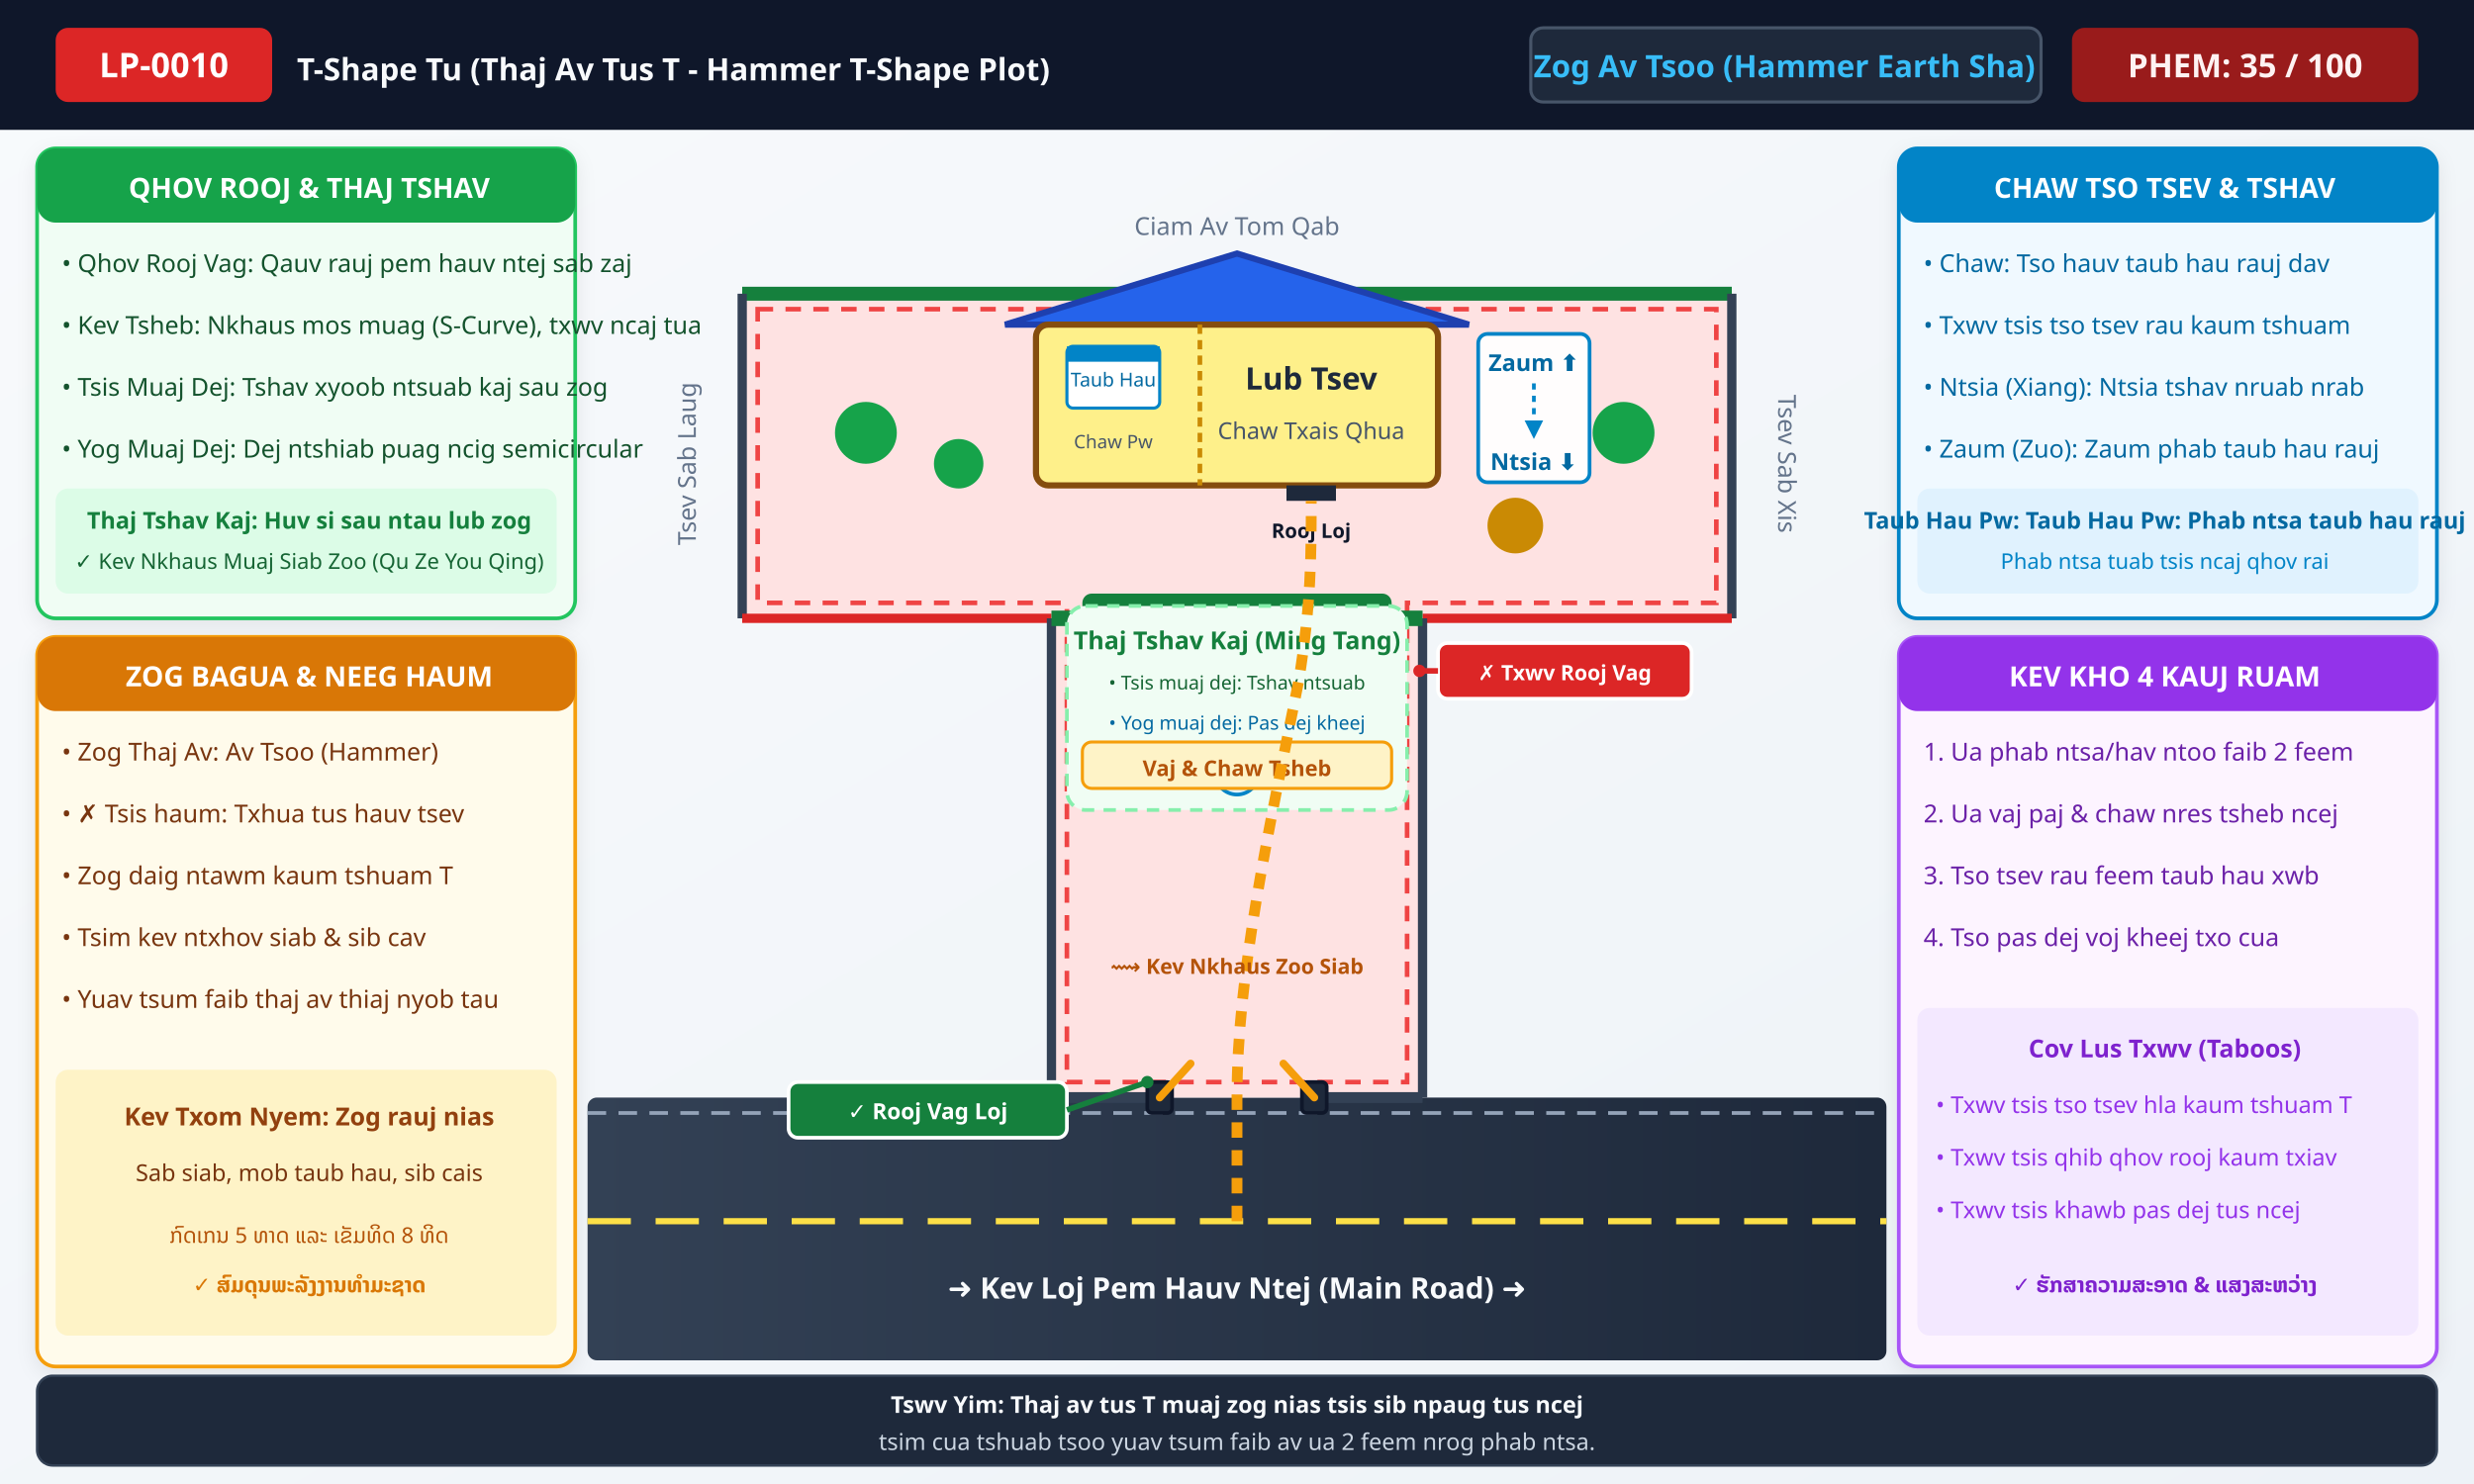
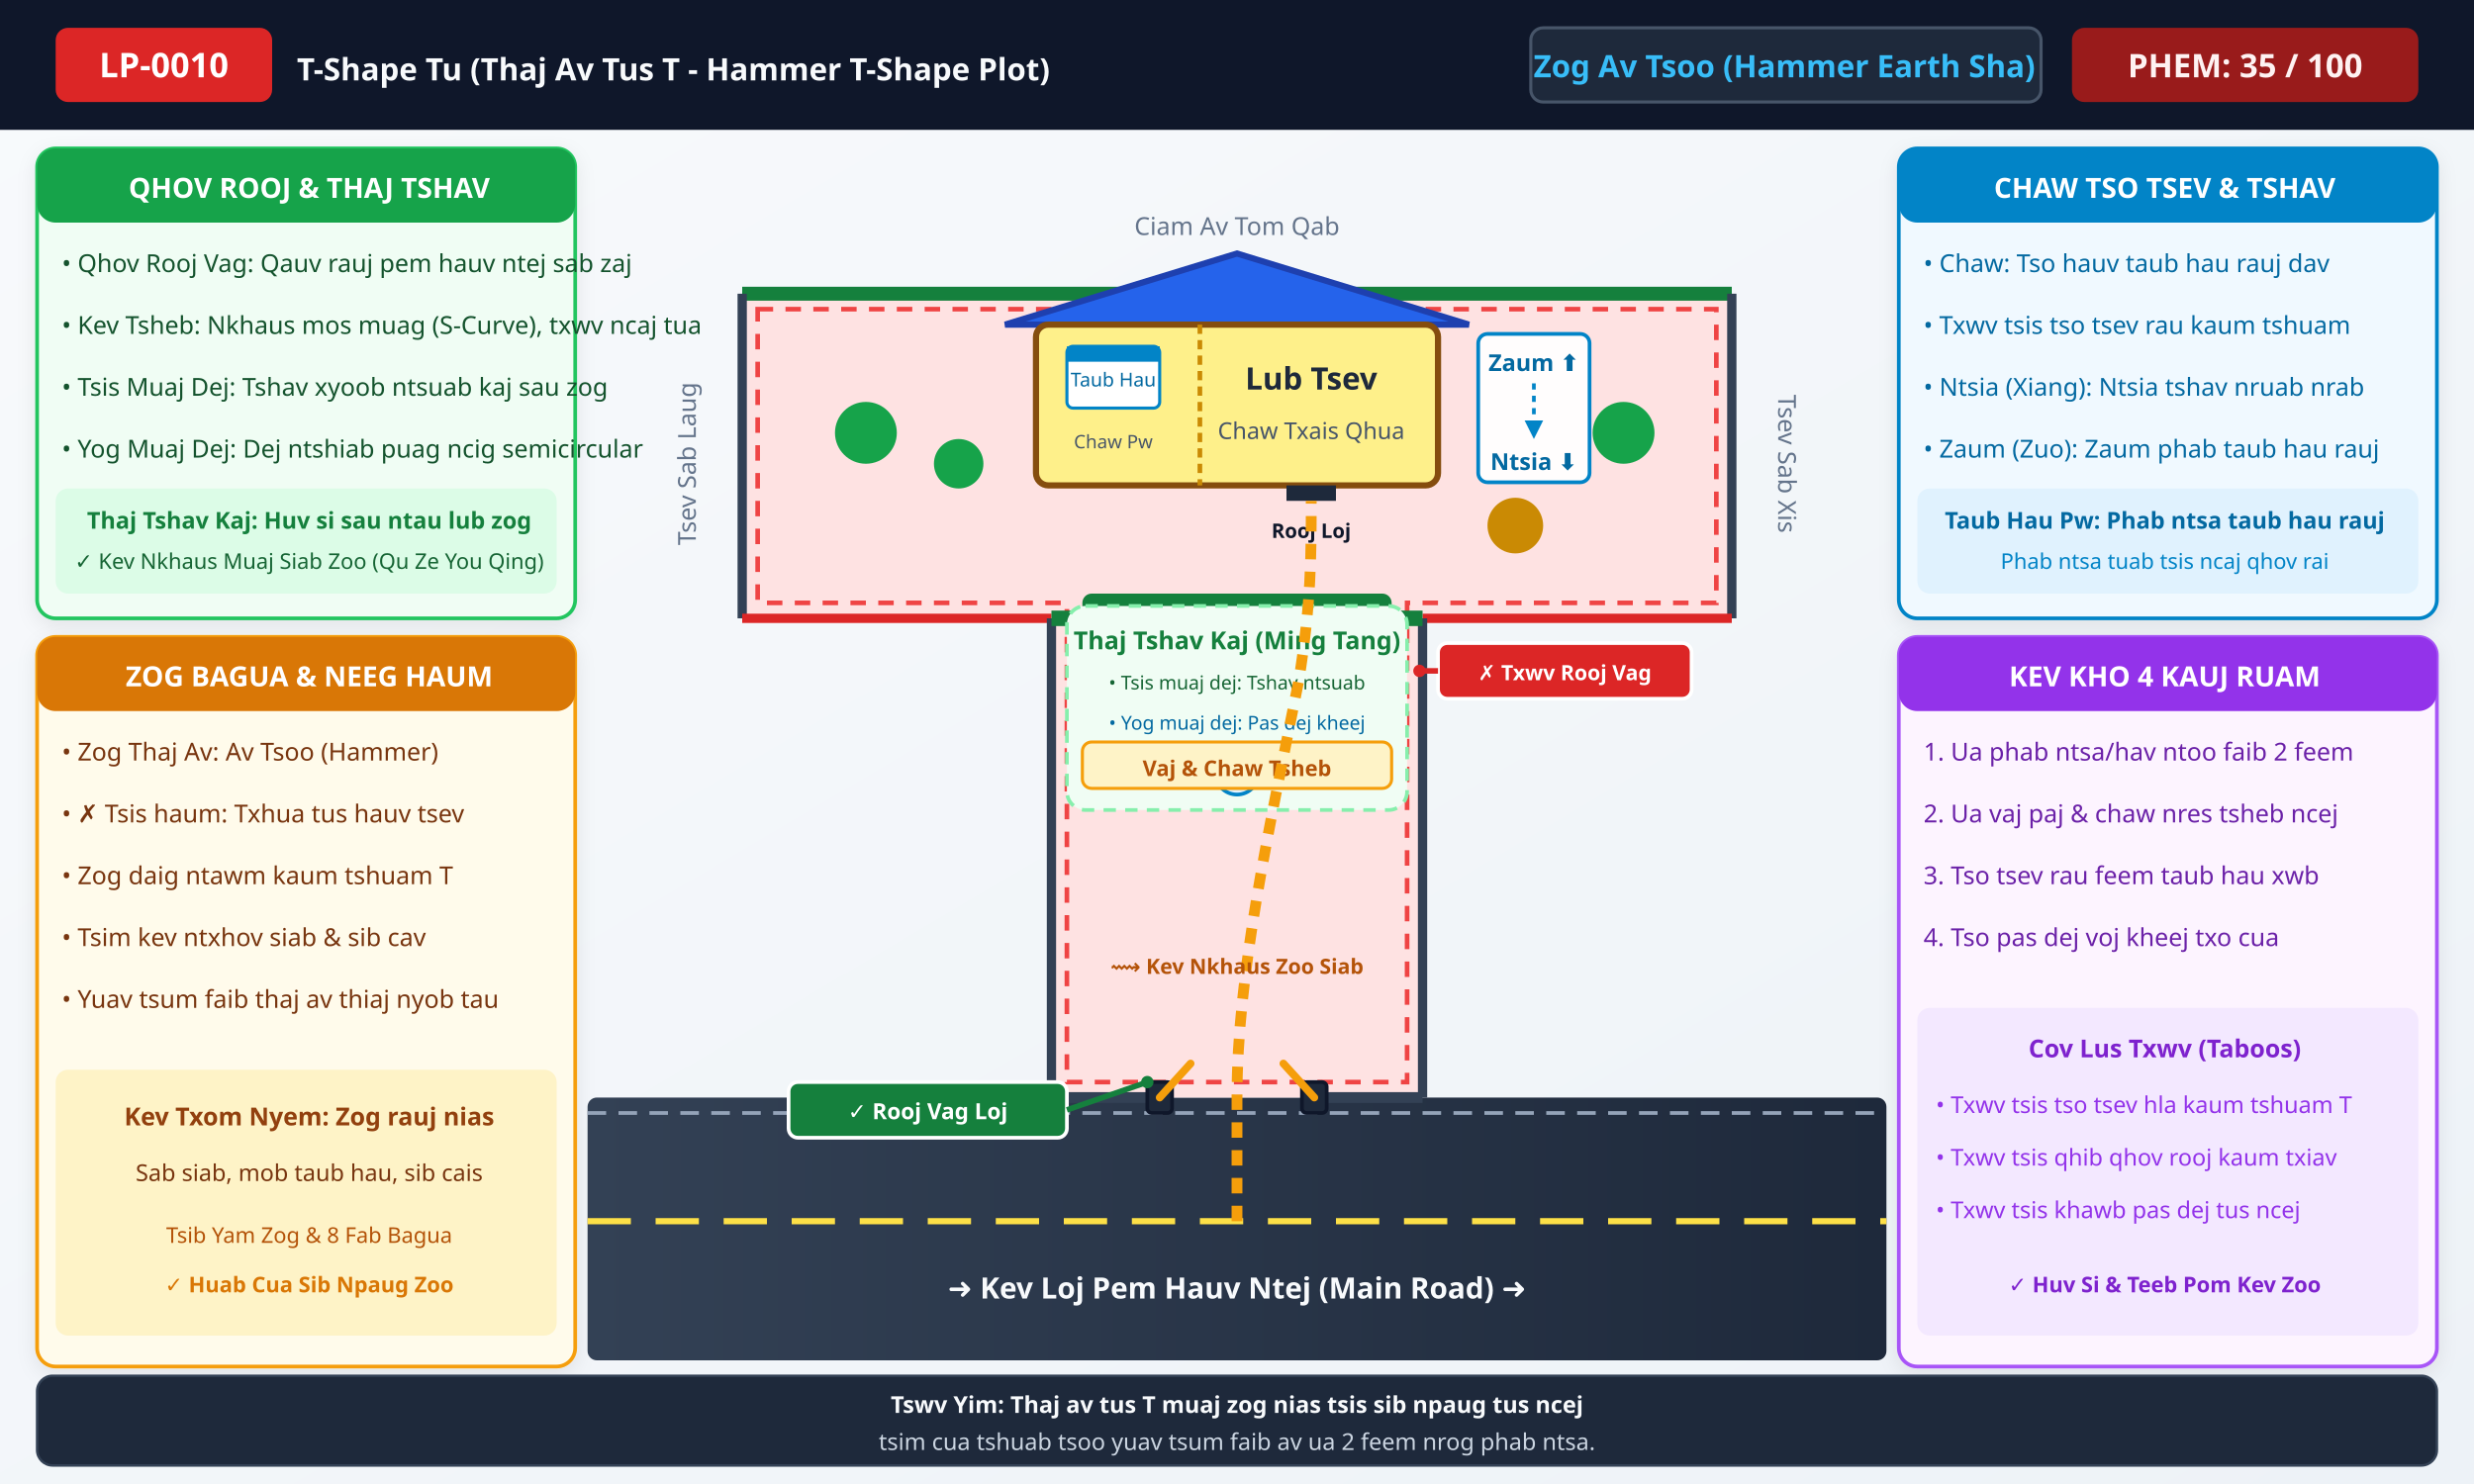
<svg xmlns="http://www.w3.org/2000/svg" viewBox="0 0 800 480" width="800" height="480">
  <defs>
    <linearGradient id="bgGrad" x1="0%" y1="0%" x2="100%" y2="100%">
      <stop offset="0%" stop-color="#F8FAFC" />
      <stop offset="100%" stop-color="#EDF2F7" />
    </linearGradient>
    <linearGradient id="roadGrad" x1="0%" y1="0%" x2="100%" y2="0%">
      <stop offset="0%" stop-color="#334155" />
      <stop offset="100%" stop-color="#1E293B" />
    </linearGradient>
    <filter id="shadow" x="-5%" y="-5%" width="110%" height="110%">
      <feDropShadow dx="0" dy="2" stdDeviation="3" flood-opacity="0.08" />
    </filter>
  </defs>
  <rect width="800" height="480" fill="url(#bgGrad)" />
  <rect x="0" y="0" width="800" height="42" fill="#0F172A" />
  <rect x="18" y="9" width="70" height="24" rx="4" fill="#DC2626" />
  <text x="53" y="25" font-family="'Segoe UI', sans-serif" font-weight="bold" font-size="11" fill="#FFFFFF" text-anchor="middle">LP-0010</text>
  <text x="96" y="26" font-family="'Noto Sans Lao', 'Segoe UI', sans-serif" font-weight="bold" font-size="10" fill="#F8FAFC">T-Shape Tu (Thaj Av Tus T - Hammer T-Shape Plot)</text>
  <rect x="495" y="9" width="165" height="24" rx="4" fill="#1E293B" stroke="#475569" stroke-width="1" />
  <text x="577" y="25" font-family="'Noto Sans Lao', 'Segoe UI', sans-serif" font-weight="bold" font-size="10" fill="#38BDF8" text-anchor="middle">Zog Av Tsoo (Hammer Earth Sha)</text>
  <rect x="670" y="9" width="112" height="24" rx="4" fill="#991B1B" />
  <text x="726" y="25" font-family="'Noto Sans Lao', 'Segoe UI', sans-serif" font-weight="bold" font-size="10.5" fill="#FEF2F2" text-anchor="middle">PHEM: 35 / 100</text>
  <rect x="12" y="48" width="174" height="152" rx="6" fill="#F0FDF4" stroke="#22C55E" stroke-width="1.2" filter="url(#shadow)" />
  <rect x="12" y="48" width="174" height="24" rx="6" fill="#16A34A" />
  <text x="100" y="64" font-family="'Noto Sans Lao', 'Segoe UI', sans-serif" font-weight="bold" font-size="9" fill="#FFFFFF" text-anchor="middle">QHOV ROOJ &amp; THAJ TSHAV</text>
  <text x="20" y="88" font-family="'Noto Sans Lao', 'Segoe UI', sans-serif" font-size="8" fill="#14532D">• Qhov Rooj Vag: Qauv rauj pem hauv ntej sab zaj</text>
  <text x="20" y="108" font-family="'Noto Sans Lao', 'Segoe UI', sans-serif" font-size="8" fill="#14532D">• Kev Tsheb: Nkhaus mos muag (S-Curve), txwv ncaj tua</text>
  <text x="20" y="128" font-family="'Noto Sans Lao', 'Segoe UI', sans-serif" font-size="8" fill="#14532D">• Tsis Muaj Dej: Tshav xyoob ntsuab kaj sau zog</text>
  <text x="20" y="148" font-family="'Noto Sans Lao', 'Segoe UI', sans-serif" font-size="8" fill="#14532D">• Yog Muaj Dej: Dej ntshiab puag ncig semicircular</text>
  <rect x="18" y="158" width="162" height="34" rx="4" fill="#DCFCE7" />
  <text x="100" y="171" font-family="'Noto Sans Lao', 'Segoe UI', sans-serif" font-weight="bold" font-size="7.5" fill="#15803D" text-anchor="middle">Thaj Tshav Kaj: Huv si sau ntau lub zog</text>
  <text x="100" y="184" font-family="'Noto Sans Lao', 'Segoe UI', sans-serif" font-size="7" fill="#166534" text-anchor="middle">✓ Kev Nkhaus Muaj Siab Zoo (Qu Ze You Qing)</text>
  <rect x="12" y="206" width="174" height="236" rx="6" fill="#FFFBEB" stroke="#F59E0B" stroke-width="1.2" filter="url(#shadow)" />
  <rect x="12" y="206" width="174" height="24" rx="6" fill="#D97706" />
  <text x="100" y="222" font-family="'Noto Sans Lao', 'Segoe UI', sans-serif" font-weight="bold" font-size="9" fill="#FFFFFF" text-anchor="middle">ZOG BAGUA &amp; NEEG HAUM</text>
  <text x="20" y="246" font-family="'Noto Sans Lao', 'Segoe UI', sans-serif" font-size="8" fill="#78350F">• Zog Thaj Av: Av Tsoo (Hammer)</text>
  <text x="20" y="266" font-family="'Noto Sans Lao', 'Segoe UI', sans-serif" font-size="8" fill="#78350F">• ✗ Tsis haum: Txhua tus hauv tsev</text>
  <text x="20" y="286" font-family="'Noto Sans Lao', 'Segoe UI', sans-serif" font-size="8" fill="#78350F">• Zog daig ntawm kaum tshuam T</text>
  <text x="20" y="306" font-family="'Noto Sans Lao', 'Segoe UI', sans-serif" font-size="8" fill="#78350F">• Tsim kev ntxhov siab &amp; sib cav</text>
  <text x="20" y="326" font-family="'Noto Sans Lao', 'Segoe UI', sans-serif" font-size="8" fill="#78350F">• Yuav tsum faib thaj av thiaj nyob tau</text>
  <rect x="18" y="346" width="162" height="86" rx="4" fill="#FEF3C7" />
  <text x="100" y="364" font-family="'Noto Sans Lao', 'Segoe UI', sans-serif" font-weight="bold" font-size="8" fill="#92400E" text-anchor="middle">Kev Txom Nyem: Zog rauj nias</text>
  <text x="100" y="382" font-family="'Noto Sans Lao', 'Segoe UI', sans-serif" font-size="7.5" fill="#78350F" text-anchor="middle">Sab siab, mob taub hau, sib cais</text>
-   <text x="100" y="402" font-family="'Noto Sans Lao', 'Segoe UI', sans-serif" font-size="7" fill="#B45309" text-anchor="middle">ກົດເກນ 5 ທາດ ແລະ ເຂັມທິດ 8 ທິດ</text>
-   <text x="100" y="418" font-family="'Noto Sans Lao', 'Segoe UI', sans-serif" font-weight="bold" font-size="7" fill="#D97706" text-anchor="middle">✓ ສົມດຸນພະລັງງານທຳມະຊາດ</text>
+   <text x="100" y="402" font-family="'Noto Sans Lao', 'Segoe UI', sans-serif" font-size="7" fill="#B45309" text-anchor="middle">Tsib Yam Zog &amp; 8 Fab Bagua</text>
+   <text x="100" y="418" font-family="'Noto Sans Lao', 'Segoe UI', sans-serif" font-weight="bold" font-size="7" fill="#D97706" text-anchor="middle">✓ Huab Cua Sib Npaug Zoo</text>
  <rect x="614" y="48" width="174" height="152" rx="6" fill="#F0F9FF" stroke="#0284C7" stroke-width="1.2" filter="url(#shadow)" />
  <rect x="614" y="48" width="174" height="24" rx="6" fill="#0284C7" />
  <text x="700" y="64" font-family="'Noto Sans Lao', 'Segoe UI', sans-serif" font-weight="bold" font-size="9" fill="#FFFFFF" text-anchor="middle">CHAW TSO TSEV &amp; TSHAV</text>
  <text x="622" y="88" font-family="'Noto Sans Lao', 'Segoe UI', sans-serif" font-size="8" fill="#0369A1">• Chaw: Tso hauv taub hau rauj dav</text>
  <text x="622" y="108" font-family="'Noto Sans Lao', 'Segoe UI', sans-serif" font-size="8" fill="#0369A1">• Txwv tsis tso tsev rau kaum tshuam</text>
  <text x="622" y="128" font-family="'Noto Sans Lao', 'Segoe UI', sans-serif" font-size="8" fill="#0369A1">• Ntsia (Xiang): Ntsia tshav nruab nrab</text>
  <text x="622" y="148" font-family="'Noto Sans Lao', 'Segoe UI', sans-serif" font-size="8" fill="#0369A1">• Zaum (Zuo): Zaum phab taub hau rauj</text>
  <rect x="620" y="158" width="162" height="34" rx="4" fill="#E0F2FE" />
-   <text x="700" y="171" font-family="'Noto Sans Lao', 'Segoe UI', sans-serif" font-weight="bold" font-size="7.5" fill="#0369A1" text-anchor="middle">Taub Hau Pw: Taub Hau Pw: Phab ntsa taub hau rauj</text>
+   <text x="700" y="171" font-family="'Noto Sans Lao', 'Segoe UI', sans-serif" font-weight="bold" font-size="7.5" fill="#0369A1" text-anchor="middle">Taub Hau Pw: Phab ntsa taub hau rauj</text>
  <text x="700" y="184" font-family="'Noto Sans Lao', 'Segoe UI', sans-serif" font-size="7" fill="#0284C7" text-anchor="middle">Phab ntsa tuab tsis ncaj qhov rai</text>
  <rect x="614" y="206" width="174" height="236" rx="6" fill="#FDF4FF" stroke="#A855F7" stroke-width="1.2" filter="url(#shadow)" />
  <rect x="614" y="206" width="174" height="24" rx="6" fill="#9333EA" />
  <text x="700" y="222" font-family="'Noto Sans Lao', 'Segoe UI', sans-serif" font-weight="bold" font-size="9" fill="#FFFFFF" text-anchor="middle">KEV KHO 4 KAUJ RUAM</text>
  <text x="622" y="246" font-family="'Noto Sans Lao', 'Segoe UI', sans-serif" font-size="8" fill="#6B21A8">1. Ua phab ntsa/hav ntoo faib 2 feem</text>
  <text x="622" y="266" font-family="'Noto Sans Lao', 'Segoe UI', sans-serif" font-size="8" fill="#6B21A8">2. Ua vaj paj &amp; chaw nres tsheb ncej</text>
  <text x="622" y="286" font-family="'Noto Sans Lao', 'Segoe UI', sans-serif" font-size="8" fill="#6B21A8">3. Tso tsev rau feem taub hau xwb</text>
  <text x="622" y="306" font-family="'Noto Sans Lao', 'Segoe UI', sans-serif" font-size="8" fill="#6B21A8">4. Tso pas dej voj kheej txo cua</text>
  <rect x="620" y="326" width="162" height="106" rx="4" fill="#F3E8FF" />
  <text x="700" y="342" font-family="'Noto Sans Lao', 'Segoe UI', sans-serif" font-weight="bold" font-size="8" fill="#7E22CE" text-anchor="middle">Cov Lus Txwv (Taboos)</text>
  <text x="626" y="360" font-family="'Noto Sans Lao', 'Segoe UI', sans-serif" font-size="7.5" fill="#9333EA">• Txwv tsis tso tsev hla kaum tshuam T</text>
  <text x="626" y="377" font-family="'Noto Sans Lao', 'Segoe UI', sans-serif" font-size="7.5" fill="#9333EA">• Txwv tsis qhib qhov rooj kaum txiav</text>
  <text x="626" y="394" font-family="'Noto Sans Lao', 'Segoe UI', sans-serif" font-size="7.5" fill="#9333EA">• Txwv tsis khawb pas dej tus ncej</text>
-   <text x="700" y="418" font-family="'Noto Sans Lao', 'Segoe UI', sans-serif" font-weight="bold" font-size="7" fill="#7E22CE" text-anchor="middle">✓ ຮັກສາຄວາມສະອາດ &amp; ແສງສະຫວ່າງ</text>
+   <text x="700" y="418" font-family="'Noto Sans Lao', 'Segoe UI', sans-serif" font-weight="bold" font-size="7" fill="#7E22CE" text-anchor="middle">✓ Huv Si &amp; Teeb Pom Kev Zoo</text>
  <rect x="190" y="355" width="420" height="85" fill="url(#roadGrad)" rx="3" />
  <line x1="190" y1="395" x2="610" y2="395" stroke="#FDE047" stroke-width="2" stroke-dasharray="14,8" />
  <line x1="190" y1="360" x2="610" y2="360" stroke="#94A3B8" stroke-width="1.2" stroke-dasharray="6,4" />
  <text x="400" y="420" font-family="'Noto Sans Lao', 'Segoe UI', sans-serif" font-weight="bold" font-size="9.5" fill="#F8FAFC" text-anchor="middle">➜ Kev Loj Pem Hauv Ntej (Main Road) ➜</text>
  <g>
    <text x="400" y="76" font-family="'Noto Sans Lao', 'Segoe UI', sans-serif" font-size="8" fill="#64748B" text-anchor="middle">Ciam Av Tom Qab</text>
    <text x="225" y="150" font-family="'Noto Sans Lao', 'Segoe UI', sans-serif" font-size="8" fill="#64748B" text-anchor="middle" transform="rotate(-90 225 150)">Tsev Sab Laug</text>
    <text x="575" y="150" font-family="'Noto Sans Lao', 'Segoe UI', sans-serif" font-size="8" fill="#64748B" text-anchor="middle" transform="rotate(90 575 150)">Tsev Sab Xis</text>
    <polygon points="240,95 560,95 560,200 460,200 460,355 340,355 340,200 240,200" fill="#FEE2E2" />
    <polygon points="245,100 555,100 555,195 455,195 455,350 345,350 345,195 245,195" fill="none" stroke="#EF4444" stroke-width="1.5" stroke-dasharray="5,4" />
    <line x1="240" y1="95" x2="560" y2="95" stroke="#15803D" stroke-width="4.5" />
    <line x1="240" y1="95" x2="240" y2="200" stroke="#334155" stroke-width="3" />
    <line x1="240" y1="200" x2="340" y2="200" stroke="#DC2626" stroke-width="3" />
    <line x1="340" y1="200" x2="340" y2="355" stroke="#334155" stroke-width="3" />
    <line x1="560" y1="95" x2="560" y2="200" stroke="#334155" stroke-width="3" />
    <line x1="560" y1="200" x2="460" y2="200" stroke="#DC2626" stroke-width="3" />
    <line x1="460" y1="200" x2="460" y2="355" stroke="#334155" stroke-width="3" />
    <line x1="340" y1="200" x2="460" y2="200" stroke="#15803D" stroke-width="5" />
    <rect x="350" y="192" width="100" height="15" rx="3" fill="#15803D" />
    <text x="400" y="203" font-family="'Noto Sans Lao', 'Segoe UI', sans-serif" font-weight="bold" font-size="7" fill="#FFFFFF" text-anchor="middle">Phab Ntsa Faib Av</text>
    <polygon points="325,105 400,82 475,105" fill="#2563EB" stroke="#1E40AF" stroke-width="2" />
    <rect x="335" y="105" width="130" height="52" fill="#FEF08A" stroke="#854D0E" stroke-width="2" rx="4" />
    <line x1="388" y1="105" x2="388" y2="157" stroke="#CA8A04" stroke-width="1.5" stroke-dasharray="3,2" />
    <rect x="345" y="112" width="30" height="20" rx="2" fill="#FFFFFF" stroke="#0284C7" stroke-width="1" />
    <rect x="345" y="112" width="30" height="5" fill="#0284C7" />
    <text x="360" y="125" font-family="'Noto Sans Lao', 'Segoe UI', sans-serif" font-size="6.2" fill="#0369A1" text-anchor="middle">Taub Hau</text>
    <text x="360" y="145" font-family="'Noto Sans Lao', 'Segoe UI', sans-serif" font-size="6" fill="#475569" text-anchor="middle">Chaw Pw</text>
    <text x="424" y="126" font-family="'Noto Sans Lao', 'Segoe UI', sans-serif" font-weight="bold" font-size="10" fill="#1E293B" text-anchor="middle">Lub Tsev</text>
    <text x="424" y="142" font-family="'Noto Sans Lao', 'Segoe UI', sans-serif" font-size="7.5" fill="#475569" text-anchor="middle">Chaw Txais Qhua</text>
    <rect x="416" y="157" width="16" height="5" fill="#1E293B" />
    <text x="424" y="174" font-family="'Noto Sans Lao', 'Segoe UI', sans-serif" font-weight="bold" font-size="6.5" fill="#0F172A" text-anchor="middle">Rooj Loj</text>
    <g transform="translate(478, 108)">
      <rect x="0" y="0" width="36" height="48" rx="3" fill="#FFFFFF" fill-opacity="0.92" stroke="#0284C7" stroke-width="1.2" />
      <text x="18" y="12" font-family="'Segoe UI', sans-serif" font-weight="bold" font-size="7.5" fill="#0369A1" text-anchor="middle">Zaum ⬆</text>
      <line x1="18" y1="16" x2="18" y2="32" stroke="#0284C7" stroke-width="1.2" stroke-dasharray="2,2" />
      <polygon points="18,34 15,28 21,28" fill="#0284C7" />
      <text x="18" y="44" font-family="'Segoe UI', sans-serif" font-weight="bold" font-size="7.5" fill="#0369A1" text-anchor="middle">Ntsia ⬇</text>
    </g>
    <rect x="345" y="196" width="110" height="66" rx="6" fill="#F0FDF4" stroke="#86EFAC" stroke-width="1.2" stroke-dasharray="4,3" />
    <text x="400" y="210" font-family="'Noto Sans Lao', 'Segoe UI', sans-serif" font-weight="bold" font-size="8" fill="#15803D" text-anchor="middle">Thaj Tshav Kaj (Ming Tang)</text>
    <text x="400" y="223" font-family="'Noto Sans Lao', 'Segoe UI', sans-serif" font-size="6.2" fill="#166534" text-anchor="middle">• Tsis muaj dej: Tshav ntsuab</text>
    <text x="400" y="236" font-family="'Noto Sans Lao', 'Segoe UI', sans-serif" font-size="6.2" fill="#0369A1" text-anchor="middle">• Yog muaj dej: Pas dej kheej</text>
    <circle cx="400" cy="250" r="7" fill="#E0F2FE" stroke="#0284C7" stroke-width="1.2" />
    <text x="400" y="252" font-family="'Noto Sans Lao', 'Segoe UI', sans-serif" font-size="5" fill="#0284C7" text-anchor="middle">[Fountain]</text>
    <rect x="350" y="240" width="100" height="15" rx="3" fill="#FEF3C7" stroke="#F59E0B" stroke-width="1" />
    <text x="400" y="251" font-family="'Noto Sans Lao', 'Segoe UI', sans-serif" font-weight="bold" font-size="7" fill="#B45309" text-anchor="middle">Vaj &amp; Chaw Tsheb</text>
    <line x1="340" y1="355" x2="375" y2="355" stroke="#334155" stroke-width="3.5" />
    <line x1="425" y1="355" x2="460" y2="355" stroke="#334155" stroke-width="3.5" />
    <rect x="371" y="350" width="8" height="10" rx="1.5" fill="#1E293B" stroke="#0F172A" stroke-width="1.2" />
    <rect x="421" y="350" width="8" height="10" rx="1.5" fill="#1E293B" stroke="#0F172A" stroke-width="1.2" />
    <line x1="375" y1="355" x2="385" y2="344" stroke="#F59E0B" stroke-width="2.5" stroke-linecap="round" />
    <line x1="425" y1="355" x2="415" y2="344" stroke="#F59E0B" stroke-width="2.5" stroke-linecap="round" />
    <path d="M 400 395 L 400 355 C 400 315 410 270 420 220 C 424 195 424 180 424 162" fill="none" stroke="#F59E0B" stroke-width="3.5" stroke-dasharray="5,4" />
    <text x="400" y="315" font-family="'Noto Sans Lao', 'Segoe UI', sans-serif" font-weight="bold" font-size="6.8" fill="#B45309" text-anchor="middle">⟿ Kev Nkhaus Zoo Siab</text>
    <g transform="translate(255, 350)">
      <rect x="0" y="0" width="90" height="18" rx="3" fill="#15803D" stroke="#FFFFFF" stroke-width="1.2" />
      <text x="45" y="12" font-family="'Noto Sans Lao', 'Segoe UI', sans-serif" font-weight="bold" font-size="7.2" fill="#FFFFFF" text-anchor="middle">✓ Rooj Vag Loj</text>
      <line x1="90" y1="9" x2="116" y2="0" stroke="#15803D" stroke-width="1.8" />
      <circle cx="116" cy="0" r="2" fill="#15803D" />
    </g>
    <g transform="translate(465, 208)">
      <rect x="0" y="0" width="82" height="18" rx="3" fill="#DC2626" stroke="#FFFFFF" stroke-width="1.2" />
      <text x="41" y="12" font-family="'Noto Sans Lao', 'Segoe UI', sans-serif" font-weight="bold" font-size="6.8" fill="#FFFFFF" text-anchor="middle">✗ Txwv Rooj Vag</text>
      <line x1="0" y1="9" x2="-6" y2="9" stroke="#DC2626" stroke-width="1.8" />
      <circle cx="-6" cy="9" r="2" fill="#DC2626" />
    </g>
    <circle cx="280" cy="140" r="10" fill="#16A34A" />
    <circle cx="310" cy="150" r="8" fill="#16A34A" />
    <circle cx="490" cy="170" r="9" fill="#CA8A04" />
    <circle cx="525" cy="140" r="10" fill="#16A34A" />
  </g>
  <rect x="12" y="445" width="776" height="29" rx="5" fill="#1E293B" stroke="#334155" stroke-width="0.8" />
  <text x="400" y="457" font-family="'Noto Sans Lao', 'Segoe UI', sans-serif" font-weight="bold" font-size="7.5" fill="#F8FAFC" text-anchor="middle">Tswv Yim: Thaj av tus T muaj zog nias tsis sib npaug tus ncej</text>
  <text x="400" y="469" font-family="'Noto Sans Lao', 'Segoe UI', sans-serif" font-size="7.5" fill="#CBD5E1" text-anchor="middle">tsim cua tshuab tsoo yuav tsum faib av ua 2 feem nrog phab ntsa.</text>
</svg>
